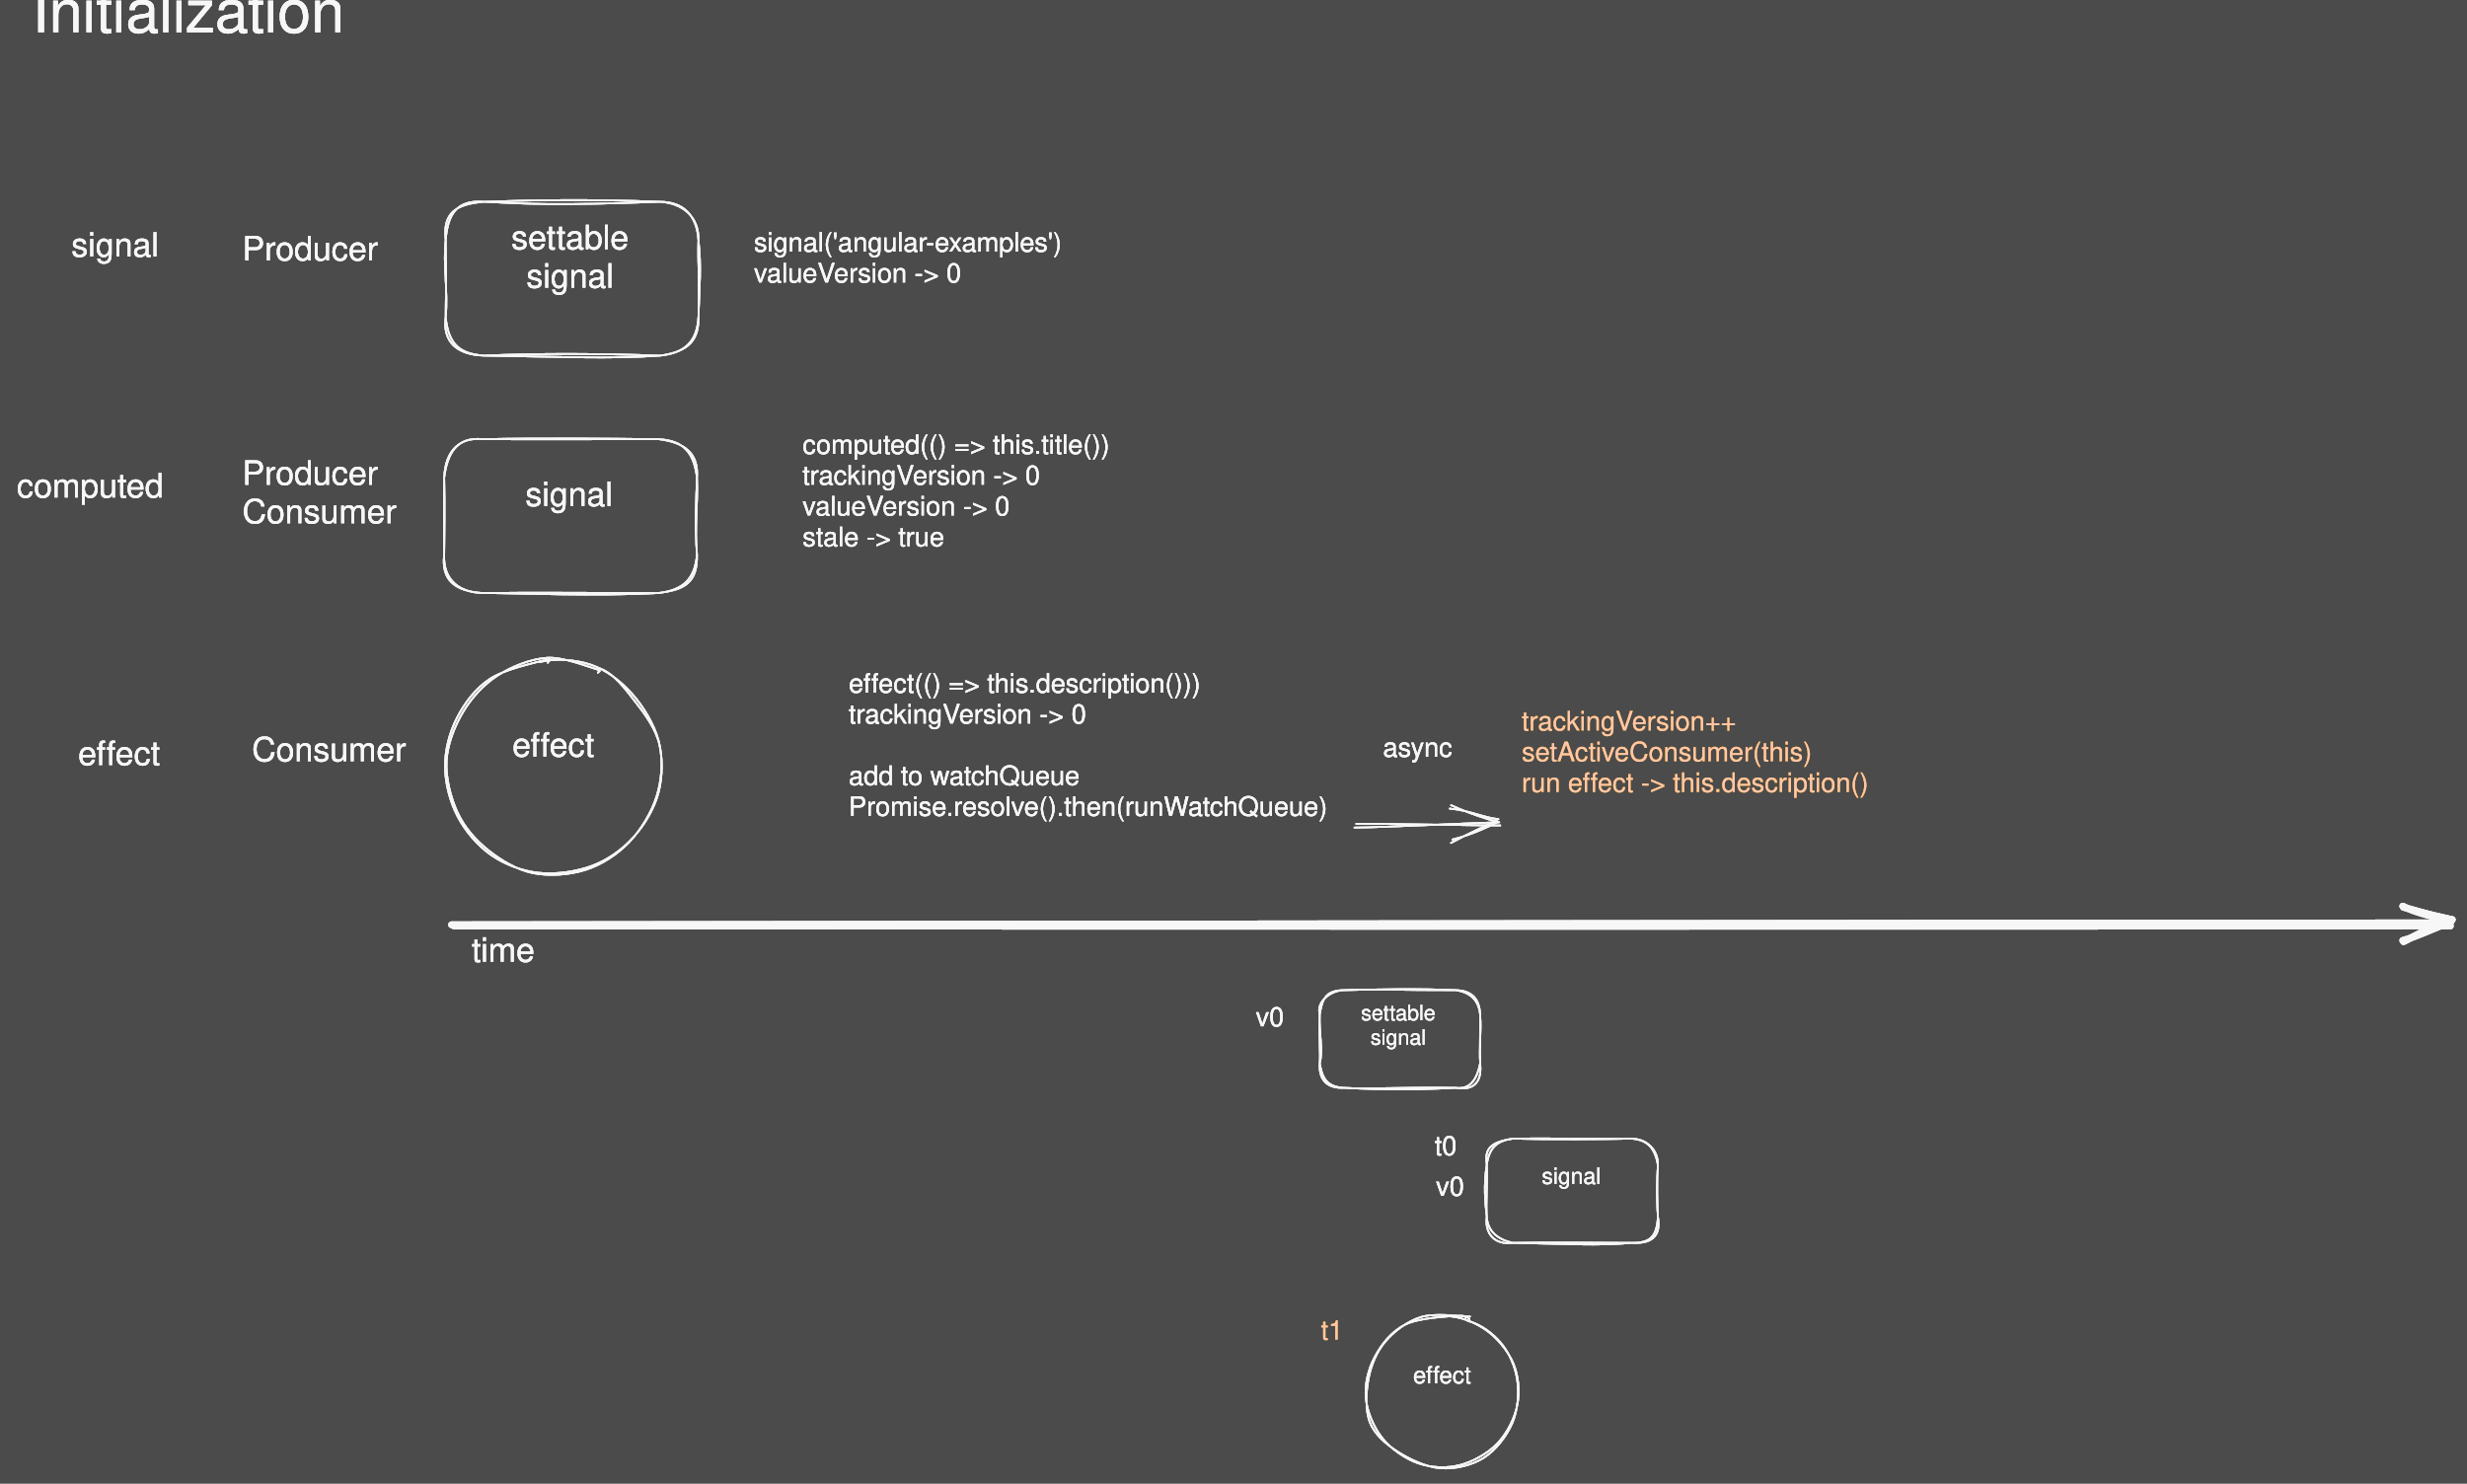
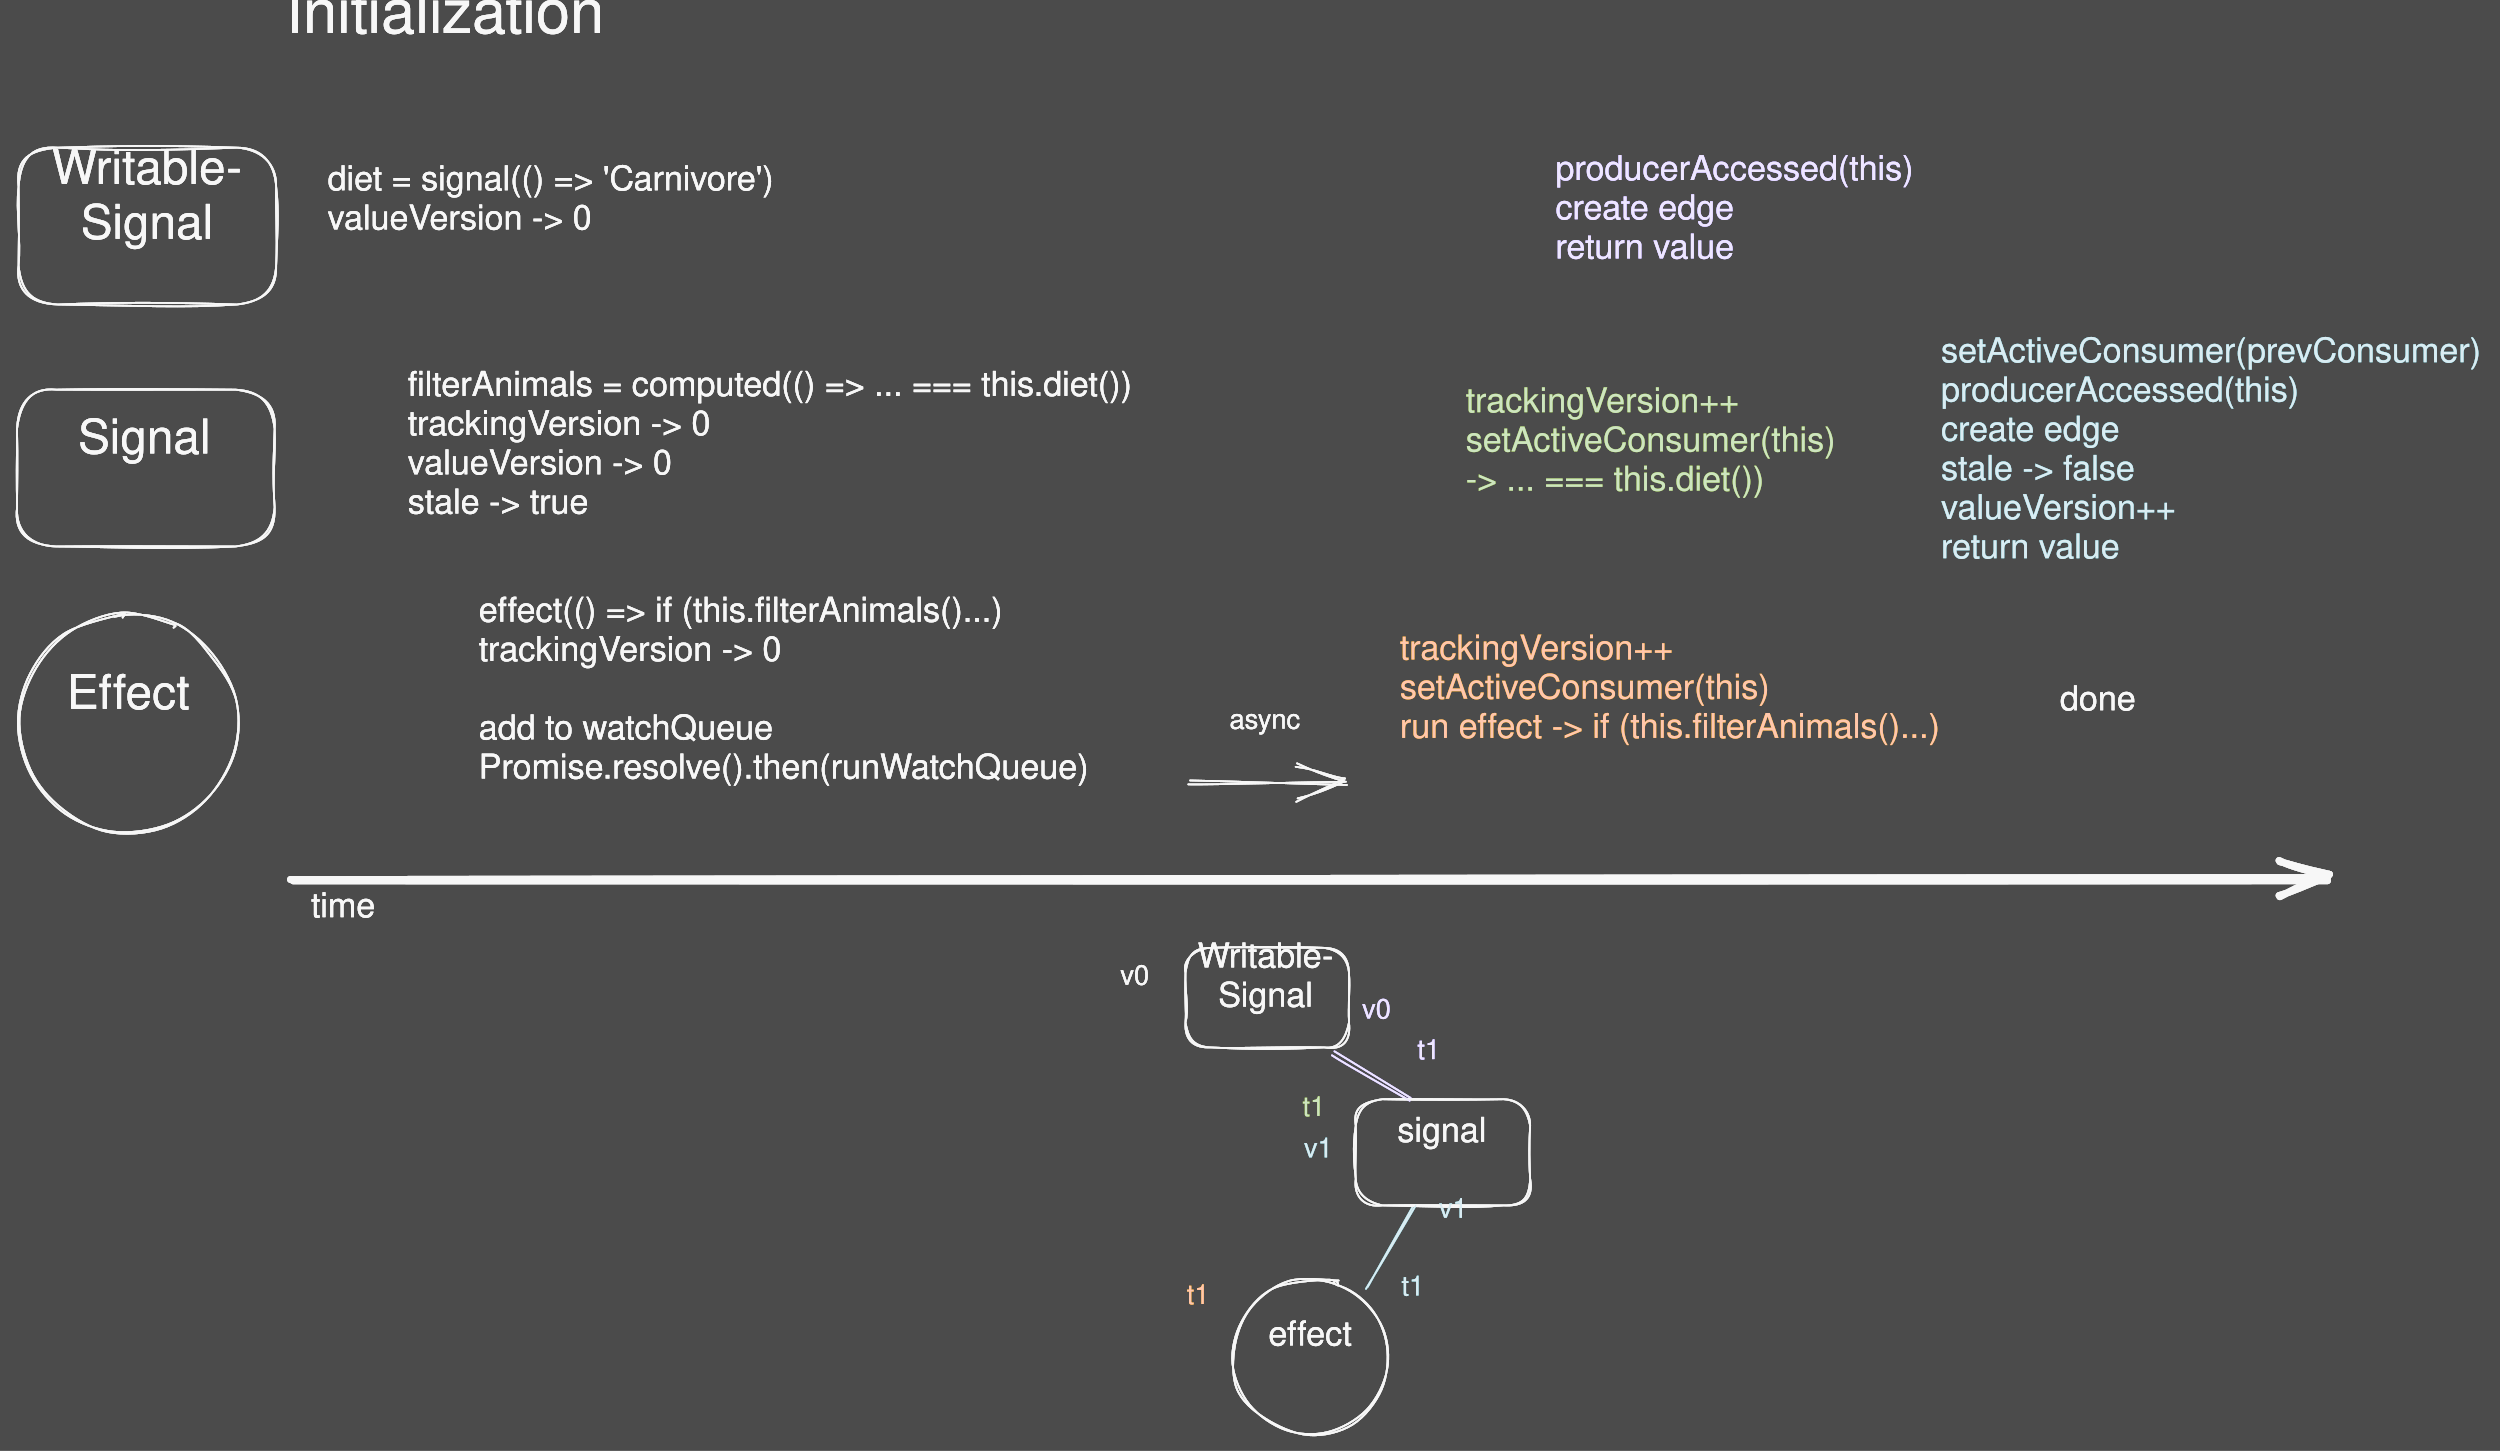
- <svg xmlns="http://www.w3.org/2000/svg" version="1.1" viewBox="0 0 1474.834 887.072" width="4424.502" height="2661.215" filter="invert(93%) hue-rotate(180deg)">
+ <svg xmlns="http://www.w3.org/2000/svg" version="1.1" viewBox="0 0 1466.483 851.072" width="4399.448" height="2553.215" filter="invert(93%) hue-rotate(180deg)">
  <defs>
    <style class="style-fonts">
      @font-face {
        font-family: "Virgil";
        src: url("https://excalidraw.com/Virgil.woff2");
      }
      @font-face {
        font-family: "Cascadia";
        src: url("https://excalidraw.com/Cascadia.woff2");
      }
    </style>
  </defs>
-   <rect x="0" y="0" width="1474.834" height="887.072" fill="#ffffff" />
-   <g stroke-linecap="round" transform="translate(266.4444 120.6222) rotate(0 75.55556 46.00002)">
+   <rect x="0" y="0" width="1466.483" height="851.072" fill="#ffffff" />
+   <g stroke-linecap="round" transform="translate(10.88892 86.62215) rotate(0 75.55556 46.00002)">
    <path d="M23 0 M23 0 C46.1 1.23, 66.52 2.42, 128.11 0 M23 0 C52.67 -1.02, 84.99 -1.62, 128.11 0 M128.11 0 C141.72 0.88, 151.55 8.96, 151.11 23 M128.11 0 C142.07 0.06, 150.15 7.99, 151.11 23 M151.11 23 C152.95 38.32, 151.68 51.58, 151.11 69 M151.11 23 C150.6 35.51, 151.94 49.81, 151.11 69 M151.11 69 C150.2 84.48, 142.16 90.51, 128.11 92 M151.11 69 C151.48 82.19, 145.63 89.72, 128.11 92 M128.11 92 C97.51 94.14, 68.73 92.62, 23 92 M128.11 92 C91.48 90.76, 55.92 90.55, 23 92 M23 92 C8.74 90.96, 1.71 85.75, 0 69 M23 92 C6.03 91.54, -1.93 83.12, 0 69 M0 69 C1.56 54.25, -1.73 36.86, 0 23 M0 69 C0.06 58.64, 0.41 47.47, 0 23 M0 23 C-1.93 6.41, 6.34 1.39, 23 0 M0 23 C1.2 7.59, 6.45 -1.31, 23 0" stroke="#000000" stroke-width="1" fill="none" />
  </g>
-   <g transform="translate(305.7555 143.8222) rotate(0 35.02441 23)">
-     <text x="35.024" y="0" font-family="Helvetica, Segoe UI Emoji" font-size="20px" fill="#000000" text-anchor="middle" style="white-space: pre;" direction="ltr" dominant-baseline="text-before-edge">settable</text>
-     <text x="35.024" y="23" font-family="Helvetica, Segoe UI Emoji" font-size="20px" fill="#000000" text-anchor="middle" style="white-space: pre;" direction="ltr" dominant-baseline="text-before-edge">signal</text>
+   <g transform="translate(30.47059 100.6222) rotate(0 55.75391 32.2)">
+     <text x="55.754" y="0" font-family="Helvetica, Segoe UI Emoji" font-size="28px" fill="#000000" text-anchor="middle" style="white-space: pre;" direction="ltr" dominant-baseline="text-before-edge">Writable-</text>
+     <text x="55.754" y="32.2" font-family="Helvetica, Segoe UI Emoji" font-size="28px" fill="#000000" text-anchor="middle" style="white-space: pre;" direction="ltr" dominant-baseline="text-before-edge">Signal</text>
  </g>
-   <g stroke-linecap="round" transform="translate(265.5555 262.5665) rotate(0 75.55556 46.00002)">
+   <g stroke-linecap="round" transform="translate(10 228.5665) rotate(0 75.55556 46.00002)">
    <path d="M23 0 M23 0 C58.4 0.26, 97.36 -0.04, 128.11 0 M23 0 C59.62 -0.76, 95.92 -0.32, 128.11 0 M128.11 0 C143.15 0.82, 149.19 7.91, 151.11 23 M128.11 0 C142.97 1.8, 152.29 7.9, 151.11 23 M151.11 23 C151.77 38.85, 149.59 52.13, 151.11 69 M151.11 23 C150.72 35.43, 149.69 49.29, 151.11 69 M151.11 69 C149.79 84.3, 142.29 90.27, 128.11 92 M151.11 69 C151.62 86.48, 142.92 90.08, 128.11 92 M128.11 92 C89.19 94.05, 48.4 92.11, 23 92 M128.11 92 C90.25 92, 51.84 91.57, 23 92 M23 92 C6.66 90.94, -1.94 84.45, 0 69 M23 92 C9.43 91.75, -0.78 84.44, 0 69 M0 69 C-0.28 56.07, -0.19 39.73, 0 23 M0 69 C0.08 54.86, 0.41 41.42, 0 23 M0 23 C0.58 6.47, 9.63 -1.3, 23 0 M0 23 C1.84 8.68, 7.4 -1.67, 23 0" stroke="#000000" stroke-width="1" fill="none" />
  </g>
-   <g transform="translate(314.0665 297.3221) rotate(0 26.12793 11.5)">
-     <text x="26.128" y="0" font-family="Helvetica, Segoe UI Emoji" font-size="20px" fill="#000000" text-anchor="middle" style="white-space: pre;" direction="ltr" dominant-baseline="text-before-edge">signal</text>
+   <g transform="translate(45.72201 258.7221) rotate(0 38.91699 16.1)">
+     <text x="38.917" y="0" font-family="Helvetica, Segoe UI Emoji" font-size="28px" fill="#000000" text-anchor="middle" style="white-space: pre;" direction="ltr" dominant-baseline="text-before-edge">Signal</text>
  </g>
-   <g stroke-linecap="round" transform="translate(266.4444 394.3444) rotate(0 64.22224 64.22224)">
+   <g stroke-linecap="round" transform="translate(10.88894 360.3444) rotate(0 64.22224 64.22224)">
    <path d="M56.13 1.49 C65.5 -0.84, 77.76 -0.04, 86.99 3.14 C96.22 6.33, 104.81 13.02, 111.53 20.58 C118.24 28.13, 124.65 38.67, 127.28 48.48 C129.9 58.28, 129.76 69.79, 127.27 79.39 C124.79 89, 118.95 98.8, 112.37 106.1 C105.79 113.4, 97.2 119.63, 87.78 123.2 C78.37 126.77, 65.94 128.55, 55.86 127.51 C45.78 126.48, 35.44 122.6, 27.31 116.98 C19.19 111.37, 11.75 102.66, 7.13 93.83 C2.5 84.99, -0.35 73.81, -0.41 63.97 C-0.48 54.12, 2.25 43.52, 6.75 34.77 C11.24 26.03, 17.79 17.22, 26.55 11.48 C35.3 5.74, 53.52 1.92, 59.27 0.32 C65.02 -1.27, 61.19 1.02, 61.05 1.93 M91.76 5.11 C100.77 8.35, 107.37 17.66, 113.37 25.3 C119.38 32.95, 125.67 41.61, 127.79 50.98 C129.92 60.36, 129.16 71.86, 126.14 81.57 C123.12 91.27, 116.75 101.85, 109.68 109.2 C102.61 116.56, 93.29 122.62, 83.71 125.7 C74.12 128.78, 61.92 129.67, 52.17 127.68 C42.42 125.69, 32.73 119.81, 25.22 113.76 C17.71 107.72, 11.2 100.27, 7.09 91.41 C2.98 82.55, 0 70.62, 0.55 60.62 C1.1 50.62, 5.3 39.92, 10.37 31.42 C15.44 22.92, 22.64 15.01, 30.97 9.6 C39.3 4.19, 50.65 -0.35, 60.35 -1.04 C70.05 -1.73, 84.07 3.98, 89.17 5.46 C94.27 6.94, 91.31 6.98, 90.95 7.86" stroke="#000000" stroke-width="1" fill="none" />
  </g>
-   <g transform="translate(306.4773 447.1546) rotate(0 24.27734 11.5)">
-     <text x="24.277" y="0" font-family="Helvetica, Segoe UI Emoji" font-size="20px" fill="#000000" text-anchor="middle" style="white-space: pre;" direction="ltr" dominant-baseline="text-before-edge">effect</text>
+   <g transform="translate(39.65916 408.5546) rotate(0 35.54004 16.1)">
+     <text x="35.54" y="0" font-family="Helvetica, Segoe UI Emoji" font-size="28px" fill="#000000" text-anchor="middle" style="white-space: pre;" direction="ltr" dominant-baseline="text-before-edge">Effect</text>
  </g>
-   <g transform="translate(450.7192 146.3) rotate(0 92.875 27.6)">
-     <text x="0" y="0" font-family="Helvetica, Segoe UI Emoji" font-size="16px" fill="#000000" text-anchor="start" style="white-space: pre;" direction="ltr" dominant-baseline="text-before-edge">signal('angular-examples')</text>
-     <text x="0" y="18.4" font-family="Helvetica, Segoe UI Emoji" font-size="16px" fill="#000000" text-anchor="start" style="white-space: pre;" direction="ltr" dominant-baseline="text-before-edge">valueVersion -&gt; 0</text>
-     <text x="0" y="36.8" font-family="Helvetica, Segoe UI Emoji" font-size="16px" fill="#000000" text-anchor="start" style="white-space: pre;" direction="ltr" dominant-baseline="text-before-edge" />
+   <g transform="translate(192.1637 106.4) rotate(0 131.3721 34.5)">
+     <text x="0" y="0" font-family="Helvetica, Segoe UI Emoji" font-size="20px" fill="#000000" text-anchor="start" style="white-space: pre;" direction="ltr" dominant-baseline="text-before-edge">diet = signal(() =&gt; 'Carnivore')</text>
+     <text x="0" y="23" font-family="Helvetica, Segoe UI Emoji" font-size="20px" fill="#000000" text-anchor="start" style="white-space: pre;" direction="ltr" dominant-baseline="text-before-edge">valueVersion -&gt; 0</text>
+     <text x="0" y="46" font-family="Helvetica, Segoe UI Emoji" font-size="20px" fill="#000000" text-anchor="start" style="white-space: pre;" direction="ltr" dominant-baseline="text-before-edge" />
  </g>
  <g stroke-linecap="round">
-     <g transform="translate(271.7777 553.1222) rotate(0 595.6262 -0.3401589)">
+     <g transform="translate(172.2222 516.1222) rotate(0 595.6262 -0.3401589)">
      <path d="M-0.23 0.55 C198.73 0.68, 994.26 0.76, 1193.06 0.5 M-1.8 -0.21 C197.1 -0.41, 993.47 -1.36, 1192.4 -1.35" stroke="#000000" stroke-width="4" fill="none" />
    </g>
-     <g transform="translate(271.7777 553.1222) rotate(0 595.6262 -0.3401589)">
+     <g transform="translate(172.2222 516.1222) rotate(0 595.6262 -0.3401589)">
      <path d="M1165.13 9.86 C1171.94 6.56, 1176.29 3.36, 1194.17 -3.27 M1164.69 9.18 C1172.33 7.07, 1181.15 2.77, 1193.3 -1.91" stroke="#000000" stroke-width="4" fill="none" />
    </g>
-     <g transform="translate(271.7777 553.1222) rotate(0 595.6262 -0.3401589)">
+     <g transform="translate(172.2222 516.1222) rotate(0 595.6262 -0.3401589)">
      <path d="M1165.12 -10.67 C1171.88 -8.97, 1176.24 -7.17, 1194.17 -3.27 M1164.67 -11.34 C1172.15 -7.5, 1180.96 -5.86, 1193.3 -1.91" stroke="#000000" stroke-width="4" fill="none" />
    </g>
  </g>
  <mask />
-   <g transform="translate(282 569.8333) rotate(0 18.8916 11.5)">
+   <g transform="translate(182.4445 532.8333) rotate(0 18.8916 11.5)">
    <text x="0" y="0" font-family="Helvetica, Segoe UI Emoji" font-size="20px" fill="#000000" text-anchor="start" style="white-space: pre;" direction="ltr" dominant-baseline="text-before-edge">time</text>
  </g>
-   <g transform="translate(479.7592 267.227) rotate(0 92.02734 36.8)">
-     <text x="0" y="0" font-family="Helvetica, Segoe UI Emoji" font-size="16px" fill="#000000" text-anchor="start" style="white-space: pre;" direction="ltr" dominant-baseline="text-before-edge">computed(() =&gt; this.title())</text>
-     <text x="0" y="18.4" font-family="Helvetica, Segoe UI Emoji" font-size="16px" fill="#000000" text-anchor="start" style="white-space: pre;" direction="ltr" dominant-baseline="text-before-edge">trackingVersion -&gt; 0</text>
-     <text x="0" y="36.8" font-family="Helvetica, Segoe UI Emoji" font-size="16px" fill="#000000" text-anchor="start" style="white-space: pre;" direction="ltr" dominant-baseline="text-before-edge">valueVersion -&gt; 0</text>
-     <text x="0" y="55.2" font-family="Helvetica, Segoe UI Emoji" font-size="16px" fill="#000000" text-anchor="start" style="white-space: pre;" direction="ltr" dominant-baseline="text-before-edge">stale -&gt; true</text>
+   <g transform="translate(239.2038 227.027) rotate(0 212.8613 46)">
+     <text x="0" y="0" font-family="Helvetica, Segoe UI Emoji" font-size="20px" fill="#000000" text-anchor="start" style="white-space: pre;" direction="ltr" dominant-baseline="text-before-edge">filterAnimals = computed(() =&gt; ... === this.diet())</text>
+     <text x="0" y="23" font-family="Helvetica, Segoe UI Emoji" font-size="20px" fill="#000000" text-anchor="start" style="white-space: pre;" direction="ltr" dominant-baseline="text-before-edge">trackingVersion -&gt; 0</text>
+     <text x="0" y="46" font-family="Helvetica, Segoe UI Emoji" font-size="20px" fill="#000000" text-anchor="start" style="white-space: pre;" direction="ltr" dominant-baseline="text-before-edge">valueVersion -&gt; 0</text>
+     <text x="0" y="69" font-family="Helvetica, Segoe UI Emoji" font-size="20px" fill="#000000" text-anchor="start" style="white-space: pre;" direction="ltr" dominant-baseline="text-before-edge">stale -&gt; true</text>
  </g>
-   <g transform="translate(507.3832 409.9921) rotate(0 143.7578 46)">
-     <text x="0" y="0" font-family="Helvetica, Segoe UI Emoji" font-size="16px" fill="#000000" text-anchor="start" style="white-space: pre;" direction="ltr" dominant-baseline="text-before-edge">effect(() =&gt; this.description()))</text>
-     <text x="0" y="18.4" font-family="Helvetica, Segoe UI Emoji" font-size="16px" fill="#000000" text-anchor="start" style="white-space: pre;" direction="ltr" dominant-baseline="text-before-edge">trackingVersion -&gt; 0</text>
-     <text x="0" y="36.8" font-family="Helvetica, Segoe UI Emoji" font-size="16px" fill="#000000" text-anchor="start" style="white-space: pre;" direction="ltr" dominant-baseline="text-before-edge" />
-     <text x="0" y="55.2" font-family="Helvetica, Segoe UI Emoji" font-size="16px" fill="#000000" text-anchor="start" style="white-space: pre;" direction="ltr" dominant-baseline="text-before-edge">add to watchQueue</text>
-     <text x="0" y="73.6" font-family="Helvetica, Segoe UI Emoji" font-size="16px" fill="#000000" text-anchor="start" style="white-space: pre;" direction="ltr" dominant-baseline="text-before-edge">Promise.resolve().then(runWatchQueue)</text>
+   <g transform="translate(280.8277 359.4921) rotate(0 179.6973 57.5)">
+     <text x="0" y="0" font-family="Helvetica, Segoe UI Emoji" font-size="20px" fill="#000000" text-anchor="start" style="white-space: pre;" direction="ltr" dominant-baseline="text-before-edge">effect(() =&gt; if (this.filterAnimals()...)</text>
+     <text x="0" y="23" font-family="Helvetica, Segoe UI Emoji" font-size="20px" fill="#000000" text-anchor="start" style="white-space: pre;" direction="ltr" dominant-baseline="text-before-edge">trackingVersion -&gt; 0</text>
+     <text x="0" y="46" font-family="Helvetica, Segoe UI Emoji" font-size="20px" fill="#000000" text-anchor="start" style="white-space: pre;" direction="ltr" dominant-baseline="text-before-edge" />
+     <text x="0" y="69" font-family="Helvetica, Segoe UI Emoji" font-size="20px" fill="#000000" text-anchor="start" style="white-space: pre;" direction="ltr" dominant-baseline="text-before-edge">add to watchQueue</text>
+     <text x="0" y="92" font-family="Helvetica, Segoe UI Emoji" font-size="20px" fill="#000000" text-anchor="start" style="white-space: pre;" direction="ltr" dominant-baseline="text-before-edge">Promise.resolve().then(runWatchQueue)</text>
  </g>
-   <g transform="translate(909.7076 432.5666) rotate(0 103.6758 27.6)">
-     <text x="0" y="0" font-family="Helvetica, Segoe UI Emoji" font-size="16px" fill="#e67700" text-anchor="start" style="white-space: pre;" direction="ltr" dominant-baseline="text-before-edge">trackingVersion++</text>
-     <text x="0" y="18.4" font-family="Helvetica, Segoe UI Emoji" font-size="16px" fill="#e67700" text-anchor="start" style="white-space: pre;" direction="ltr" dominant-baseline="text-before-edge">setActiveConsumer(this)</text>
-     <text x="0" y="36.8" font-family="Helvetica, Segoe UI Emoji" font-size="16px" fill="#e67700" text-anchor="start" style="white-space: pre;" direction="ltr" dominant-baseline="text-before-edge">run effect -&gt; this.description()</text>
+   <g transform="translate(821.1522 381.6666) rotate(0 158.4668 34.5)">
+     <text x="0" y="0" font-family="Helvetica, Segoe UI Emoji" font-size="20px" fill="#e67700" text-anchor="start" style="white-space: pre;" direction="ltr" dominant-baseline="text-before-edge">trackingVersion++</text>
+     <text x="0" y="23" font-family="Helvetica, Segoe UI Emoji" font-size="20px" fill="#e67700" text-anchor="start" style="white-space: pre;" direction="ltr" dominant-baseline="text-before-edge">setActiveConsumer(this)</text>
+     <text x="0" y="46" font-family="Helvetica, Segoe UI Emoji" font-size="20px" fill="#e67700" text-anchor="start" style="white-space: pre;" direction="ltr" dominant-baseline="text-before-edge">run effect -&gt; if (this.filterAnimals()...)</text>
  </g>
-   <g transform="translate(144.8571 150.5189) rotate(0 40.57617 11.5)">
-     <text x="0" y="0" font-family="Helvetica, Segoe UI Emoji" font-size="20px" fill="#000000" text-anchor="start" style="white-space: pre;" direction="ltr" dominant-baseline="text-before-edge">Producer</text>
+   <g transform="translate(859.7891 236.627) rotate(0 108.9209 34.5)">
+     <text x="0" y="0" font-family="Helvetica, Segoe UI Emoji" font-size="20px" fill="#5c940d" text-anchor="start" style="white-space: pre;" direction="ltr" dominant-baseline="text-before-edge">trackingVersion++</text>
+     <text x="0" y="23" font-family="Helvetica, Segoe UI Emoji" font-size="20px" fill="#5c940d" text-anchor="start" style="white-space: pre;" direction="ltr" dominant-baseline="text-before-edge">setActiveConsumer(this)</text>
+     <text x="0" y="46" font-family="Helvetica, Segoe UI Emoji" font-size="20px" fill="#5c940d" text-anchor="start" style="white-space: pre;" direction="ltr" dominant-baseline="text-before-edge">-&gt; ... === this.diet())</text>
  </g>
-   <g transform="translate(144.8571 284.6618) rotate(0 46.12793 23)">
-     <text x="0" y="0" font-family="Helvetica, Segoe UI Emoji" font-size="20px" fill="#000000" text-anchor="start" style="white-space: pre;" direction="ltr" dominant-baseline="text-before-edge">Producer</text>
-     <text x="0" y="23" font-family="Helvetica, Segoe UI Emoji" font-size="20px" fill="#000000" text-anchor="start" style="white-space: pre;" direction="ltr" dominant-baseline="text-before-edge">Consumer</text>
+   <g transform="translate(1138.602 207.2953) rotate(0 158.9404 69)">
+     <text x="0" y="0" font-family="Helvetica, Segoe UI Emoji" font-size="20px" fill="#0b7285" text-anchor="start" style="white-space: pre;" direction="ltr" dominant-baseline="text-before-edge">setActiveConsumer(prevConsumer)</text>
+     <text x="0" y="23" font-family="Helvetica, Segoe UI Emoji" font-size="20px" fill="#0b7285" text-anchor="start" style="white-space: pre;" direction="ltr" dominant-baseline="text-before-edge">producerAccessed(this)</text>
+     <text x="0" y="46" font-family="Helvetica, Segoe UI Emoji" font-size="20px" fill="#0b7285" text-anchor="start" style="white-space: pre;" direction="ltr" dominant-baseline="text-before-edge">create edge</text>
+     <text x="0" y="69" font-family="Helvetica, Segoe UI Emoji" font-size="20px" fill="#0b7285" text-anchor="start" style="white-space: pre;" direction="ltr" dominant-baseline="text-before-edge">stale -&gt; false</text>
+     <text x="0" y="92" font-family="Helvetica, Segoe UI Emoji" font-size="20px" fill="#0b7285" text-anchor="start" style="white-space: pre;" direction="ltr" dominant-baseline="text-before-edge">valueVersion++</text>
+     <text x="0" y="115" font-family="Helvetica, Segoe UI Emoji" font-size="20px" fill="#0b7285" text-anchor="start" style="white-space: pre;" direction="ltr" dominant-baseline="text-before-edge">return value</text>
  </g>
-   <g transform="translate(150.5714 449.9476) rotate(0 46.12793 11.5)">
-     <text x="0" y="0" font-family="Helvetica, Segoe UI Emoji" font-size="20px" fill="#000000" text-anchor="start" style="white-space: pre;" direction="ltr" dominant-baseline="text-before-edge">Consumer</text>
-   </g>
-   <g transform="translate(42.66661 148.2333) rotate(0 26.12793 11.5)">
-     <text x="0" y="0" font-family="Helvetica, Segoe UI Emoji" font-size="20px" fill="#000000" text-anchor="start" style="white-space: pre;" direction="ltr" dominant-baseline="text-before-edge">signal</text>
-   </g>
-   <g transform="translate(10 292.2333) rotate(0 43.91602 11.5)">
-     <text x="0" y="0" font-family="Helvetica, Segoe UI Emoji" font-size="20px" fill="#000000" text-anchor="start" style="white-space: pre;" direction="ltr" dominant-baseline="text-before-edge">computed</text>
-   </g>
-   <g transform="translate(46.66664 452.2333) rotate(0 24.27734 11.5)">
-     <text x="0" y="0" font-family="Helvetica, Segoe UI Emoji" font-size="20px" fill="#000000" text-anchor="start" style="white-space: pre;" direction="ltr" dominant-baseline="text-before-edge">effect</text>
-   </g>
-   <g transform="translate(19.30002 10) rotate(0 94.05176 20.7)">
+   <g transform="translate(167.7446 10) rotate(0 94.05176 20.7)">
    <text x="0" y="0" font-family="Helvetica, Segoe UI Emoji" font-size="36px" fill="#000000" text-anchor="start" style="white-space: pre;" direction="ltr" dominant-baseline="text-before-edge">Initialization</text>
  </g>
-   <g stroke-linecap="round" transform="translate(788.9525 591.9996) rotate(0 47.95558 29.1965)">
+   <g transform="translate(912.4112 100.4333) rotate(0 105.0439 34.5)">
+     <text x="0" y="0" font-family="Helvetica, Segoe UI Emoji" font-size="20px" fill="#5f3dc4" text-anchor="start" style="white-space: pre;" direction="ltr" dominant-baseline="text-before-edge">producerAccessed(this)</text>
+     <text x="0" y="23" font-family="Helvetica, Segoe UI Emoji" font-size="20px" fill="#5f3dc4" text-anchor="start" style="white-space: pre;" direction="ltr" dominant-baseline="text-before-edge">create edge</text>
+     <text x="0" y="46" font-family="Helvetica, Segoe UI Emoji" font-size="20px" fill="#5f3dc4" text-anchor="start" style="white-space: pre;" direction="ltr" dominant-baseline="text-before-edge">return value</text>
+   </g>
+   <g transform="translate(1208.341 411.4239) rotate(0 22.24609 11.5)">
+     <text x="0" y="0" font-family="Helvetica, Segoe UI Emoji" font-size="20px" fill="#000000" text-anchor="start" style="white-space: pre;" direction="ltr" dominant-baseline="text-before-edge">done</text>
+   </g>
+   <g stroke-linecap="round" transform="translate(695.397 555.9996) rotate(0 47.95558 29.1965)">
    <path d="M14.6 0 M14.6 0 C31.11 -0.85, 49.25 0.09, 81.31 0 M14.6 0 C37.01 -0.57, 60.1 -0.95, 81.31 0 M81.31 0 C91.4 0.21, 95.57 5.72, 95.91 14.6 M81.31 0 C88.96 1.15, 94.98 5.03, 95.91 14.6 M95.91 14.6 C96.71 24.76, 95.32 33.45, 95.91 43.79 M95.91 14.6 C96.1 21.88, 95.59 30.95, 95.91 43.79 M95.91 43.79 C94.15 52.65, 90.35 59.63, 81.31 58.39 M95.91 43.79 C97.07 53.6, 93.28 60.51, 81.31 58.39 M81.31 58.39 C59.2 59.54, 38.78 59.74, 14.6 58.39 M81.31 58.39 C54.88 57.79, 29.26 59.4, 14.6 58.39 M14.6 58.39 C5.81 58.84, -0.66 54.98, 0 43.79 M14.6 58.39 C3.34 57.87, 1.49 51.54, 0 43.79 M0 43.79 C2.19 35.75, -0.43 26.4, 0 14.6 M0 43.79 C0.62 36.71, -0.5 31.83, 0 14.6 M0 14.6 C1.47 5.77, 3.2 0.02, 14.6 0 M0 14.6 C-2.2 7.1, 6.36 0.13, 14.6 0" stroke="#000000" stroke-width="1" fill="none" />
  </g>
-   <g transform="translate(813.6953 606.7248) rotate(0 22.22297 14.59824)">
-     <text x="22.223" y="0" font-family="Helvetica, Segoe UI Emoji" font-size="12.694px" fill="#000000" text-anchor="middle" style="white-space: pre;" direction="ltr" dominant-baseline="text-before-edge">settable</text>
-     <text x="22.223" y="14.598" font-family="Helvetica, Segoe UI Emoji" font-size="12.694px" fill="#000000" text-anchor="middle" style="white-space: pre;" direction="ltr" dominant-baseline="text-before-edge">signal</text>
+   <g transform="translate(702.5386 562.323) rotate(0 39.82422 23)">
+     <text x="39.824" y="0" font-family="Helvetica, Segoe UI Emoji" font-size="20px" fill="#000000" text-anchor="middle" style="white-space: pre;" direction="ltr" dominant-baseline="text-before-edge">Writable-</text>
+     <text x="39.824" y="23" font-family="Helvetica, Segoe UI Emoji" font-size="20px" fill="#000000" text-anchor="middle" style="white-space: pre;" direction="ltr" dominant-baseline="text-before-edge">Signal</text>
  </g>
-   <g stroke-linecap="round" transform="translate(888.8311 680.7996) rotate(0 51.15553 31.1447)">
+   <g stroke-linecap="round" transform="translate(795.2757 644.7996) rotate(0 51.15553 31.1447)">
    <path d="M15.57 0 M15.57 0 C40.52 0.6, 65.99 0.42, 86.74 0 M15.57 0 C40.09 -0.47, 63.47 0.35, 86.74 0 M86.74 0 C96.78 0.85, 100.5 6.19, 102.31 15.57 M86.74 0 C96.19 0.17, 102.53 7.25, 102.31 15.57 M102.31 15.57 C101.54 27.07, 101.97 38.78, 102.31 46.72 M102.31 15.57 C101.72 25.12, 101.41 34.1, 102.31 46.72 M102.31 46.72 C101.61 58.33, 98.12 62.35, 86.74 62.29 M102.31 46.72 C104.55 59.22, 97.45 62.9, 86.74 62.29 M86.74 62.29 C65.9 64.19, 47.92 62.83, 15.57 62.29 M86.74 62.29 C60.65 62.26, 37 61.83, 15.57 62.29 M15.57 62.29 C4.53 63.75, -1.33 56.64, 0 46.72 M15.57 62.29 C6.68 60.3, 0.53 55.5, 0 46.72 M0 46.72 C-0.94 38.49, -2.01 27.92, 0 15.57 M0 46.72 C-0.64 37.96, 0.51 28.47, 0 15.57 M0 15.57 C-1.67 5.21, 3.28 1.94, 15.57 0 M0 15.57 C1.5 5.32, 6.05 1.24, 15.57 0" stroke="#000000" stroke-width="1" fill="none" />
  </g>
-   <g transform="translate(921.6775 704.3311) rotate(0 17.68858 7.786173)">
-     <text x="17.689" y="0" font-family="Helvetica, Segoe UI Emoji" font-size="13.541px" fill="#000000" text-anchor="middle" style="white-space: pre;" direction="ltr" dominant-baseline="text-before-edge">signal</text>
+   <g transform="translate(819.6827 664.6173) rotate(0 26.12793 11.5)">
+     <text x="26.128" y="0" font-family="Helvetica, Segoe UI Emoji" font-size="20px" fill="#000000" text-anchor="middle" style="white-space: pre;" direction="ltr" dominant-baseline="text-before-edge">signal</text>
  </g>
-   <g stroke-linecap="round" transform="translate(816.7858 786.2273) rotate(0 45.42219 45.42219)">
+   <g stroke-linecap="round" transform="translate(723.2303 750.2273) rotate(0 45.42219 45.42219)">
    <path d="M47.74 0.74 C55.36 0.59, 64.77 4.21, 71.46 8.89 C78.15 13.57, 84.73 21.38, 87.88 28.83 C91.03 36.28, 91.92 45.61, 90.35 53.6 C88.78 61.58, 84.23 70.69, 78.45 76.72 C72.68 82.75, 63.63 87.79, 55.72 89.77 C47.81 91.76, 38.67 91.31, 31 88.63 C23.32 85.94, 14.89 80.17, 9.68 73.67 C4.47 67.17, 0.5 57.74, -0.27 49.63 C-1.04 41.53, 1.16 32.35, 5.07 25.04 C8.98 17.73, 14.98 9.86, 23.19 5.77 C31.39 1.68, 47.86 0.93, 54.29 0.48 C60.71 0.03, 61.81 2.31, 61.71 3.09 M60.68 3.53 C68.19 5.34, 75.71 10.94, 80.64 16.87 C85.58 22.81, 89.19 31.15, 90.28 39.14 C91.38 47.12, 90.58 57.08, 87.23 64.79 C83.88 72.51, 77.31 80.96, 70.18 85.43 C63.05 89.9, 53.03 92.26, 44.44 91.62 C35.86 90.99, 25.69 86.17, 18.65 81.62 C11.61 77.07, 5.1 71.54, 2.21 64.31 C-0.68 57.09, -0.19 46.32, 1.33 38.26 C2.84 30.21, 6.08 22.16, 11.3 15.99 C16.51 9.81, 24.49 3.74, 32.64 1.21 C40.79 -1.31, 55.75 0.72, 60.19 0.85 C64.63 0.98, 59.65 0.78, 59.29 1.97" stroke="#000000" stroke-width="1" fill="none" />
  </g>
-   <g transform="translate(844.9256 823.3976) rotate(0 17.16406 8.133556)">
-     <text x="17.164" y="0" font-family="Helvetica, Segoe UI Emoji" font-size="14.145px" fill="#000000" text-anchor="middle" style="white-space: pre;" direction="ltr" dominant-baseline="text-before-edge">effect</text>
-   </g>
-   <g transform="translate(750.7436 609.4597) rotate(0 8.449219 9.2)">
-     <text x="0" y="0" font-family="Helvetica, Segoe UI Emoji" font-size="16px" fill="#000000" text-anchor="start" style="white-space: pre;" direction="ltr" dominant-baseline="text-before-edge">v0</text>
-   </g>
-   <g transform="translate(857.6007 686.4881) rotate(0 6.671875 9.2)">
-     <text x="0" y="0" font-family="Helvetica, Segoe UI Emoji" font-size="16px" fill="#000000" text-anchor="start" style="white-space: pre;" direction="ltr" dominant-baseline="text-before-edge">t0</text>
-   </g>
-   <g transform="translate(789.6762 796.7739) rotate(0 6.671875 9.2)">
-     <text x="0" y="0" font-family="Helvetica, Segoe UI Emoji" font-size="16px" fill="#e67700" text-anchor="start" style="white-space: pre;" direction="ltr" dominant-baseline="text-before-edge">t1</text>
-   </g>
-   <g transform="translate(858.458 710.7739) rotate(0 8.449219 9.2)">
-     <text x="0" y="0" font-family="Helvetica, Segoe UI Emoji" font-size="16px" fill="#000000" text-anchor="start" style="white-space: pre;" direction="ltr" dominant-baseline="text-before-edge">v0</text>
+   <g transform="translate(744.2568 784.0312) rotate(0 24.27734 11.5)">
+     <text x="24.277" y="0" font-family="Helvetica, Segoe UI Emoji" font-size="20px" fill="#000000" text-anchor="middle" style="white-space: pre;" direction="ltr" dominant-baseline="text-before-edge">effect</text>
  </g>
  <g stroke-linecap="round">
-     <g transform="translate(810.062 493.1382) rotate(0 43.26977 0.07879648)">
-       <path d="M0.76 -0.62 C15.1 -0.74, 72.7 0.45, 86.84 0.4 M-0.3 1.67 C13.87 1.69, 72.08 -1.22, 86.22 -1.51" stroke="#000000" stroke-width="1" fill="none" />
-     </g>
-     <g transform="translate(810.062 493.1382) rotate(0 43.26977 0.07879648)">
-       <path d="M57.4 10.83 C69.13 4.47, 77.07 1.36, 85.66 -3.39 M58.21 8.81 C69.44 6.07, 79.39 1.34, 85.32 -1.69" stroke="#000000" stroke-width="1" fill="none" />
-     </g>
-     <g transform="translate(810.062 493.1382) rotate(0 43.26977 0.07879648)">
-       <path d="M56.64 -9.68 C68.85 -8.55, 77.06 -4.18, 85.66 -3.39 M57.46 -11.7 C68.89 -6.52, 79.14 -3.34, 85.32 -1.69" stroke="#000000" stroke-width="1" fill="none" />
+     <g transform="translate(828.8219 708.4725) rotate(0 -12.94973 23.10234)">
+       <path d="M-0.37 -0.2 C-4.73 7.45, -22.1 38.38, -26.47 46.31 M1.64 -1.35 C-2.88 6.42, -22.68 39.78, -27.54 47.55" stroke="#0b7285" stroke-width="1" fill="none" />
    </g>
  </g>
  <mask />
-   <g transform="translate(826.7763 448.281) rotate(0 20.89844 9.2)">
+   <g stroke-linecap="round">
+     <g transform="translate(782.8666 617.2468) rotate(0 21.50717 13.91867)">
+       <path d="M-0.06 -0.52 C7.37 4.06, 37.36 22.28, 44.56 26.77 M-1.54 1.82 C5.79 6.68, 36.75 24.06, 44.02 28.36" stroke="#5f3dc4" stroke-width="1" fill="none" />
+     </g>
+   </g>
+   <mask />
+   <g transform="translate(798.9778 593.2945) rotate(0 8.449219 9.2)">
+     <text x="0" y="0" font-family="Helvetica, Segoe UI Emoji" font-size="16px" fill="#5f3dc4" text-anchor="start" style="white-space: pre;" direction="ltr" dominant-baseline="text-before-edge">v0</text>
+   </g>
+   <g transform="translate(831.4222 617.1041) rotate(0 6.671875 9.2)">
+     <text x="0" y="0" font-family="Helvetica, Segoe UI Emoji" font-size="16px" fill="#5f3dc4" text-anchor="start" style="white-space: pre;" direction="ltr" dominant-baseline="text-before-edge">t1</text>
+   </g>
+   <g transform="translate(844.0443 710.2153) rotate(0 8.449219 9.2)">
+     <text x="0" y="0" font-family="Helvetica, Segoe UI Emoji" font-size="16px" fill="#0b7285" text-anchor="start" style="white-space: pre;" direction="ltr" dominant-baseline="text-before-edge">v1</text>
+   </g>
+   <g transform="translate(822.0889 755.7708) rotate(0 6.671875 9.2)">
+     <text x="0" y="0" font-family="Helvetica, Segoe UI Emoji" font-size="16px" fill="#0b7285" text-anchor="start" style="white-space: pre;" direction="ltr" dominant-baseline="text-before-edge">t1</text>
+   </g>
+   <g transform="translate(657.1881 573.4597) rotate(0 8.449219 9.2)">
+     <text x="0" y="0" font-family="Helvetica, Segoe UI Emoji" font-size="16px" fill="#000000" text-anchor="start" style="white-space: pre;" direction="ltr" dominant-baseline="text-before-edge">v0</text>
+   </g>
+   <g transform="translate(764.0452 650.4881) rotate(0 6.671875 9.2)">
+     <text x="0" y="0" font-family="Helvetica, Segoe UI Emoji" font-size="16px" fill="#5c940d" text-anchor="start" style="white-space: pre;" direction="ltr" dominant-baseline="text-before-edge">t1</text>
+   </g>
+   <g transform="translate(696.1207 760.7739) rotate(0 6.671875 9.2)">
+     <text x="0" y="0" font-family="Helvetica, Segoe UI Emoji" font-size="16px" fill="#e67700" text-anchor="start" style="white-space: pre;" direction="ltr" dominant-baseline="text-before-edge">t1</text>
+   </g>
+   <g transform="translate(764.9025 674.7739) rotate(0 8.449219 9.2)">
+     <text x="0" y="0" font-family="Helvetica, Segoe UI Emoji" font-size="16px" fill="#0b7285" text-anchor="start" style="white-space: pre;" direction="ltr" dominant-baseline="text-before-edge">v1</text>
+   </g>
+   <g stroke-linecap="round">
+     <g transform="translate(697.3855 458.441) rotate(0 46.1924 0.6946183)">
+       <path d="M0.76 -0.62 C16.08 -0.47, 77.57 1.79, 92.69 2.01 M-0.3 1.67 C14.84 1.95, 76.96 0.12, 92.07 0.1" stroke="#000000" stroke-width="1" fill="none" />
+     </g>
+     <g transform="translate(697.3855 458.441) rotate(0 46.1924 0.6946183)">
+       <path d="M63.02 11.88 C74.85 5.73, 82.86 2.81, 91.5 -1.78 M63.84 9.86 C75.15 7.34, 85.19 2.82, 91.16 -0.08" stroke="#000000" stroke-width="1" fill="none" />
+     </g>
+     <g transform="translate(697.3855 458.441) rotate(0 46.1924 0.6946183)">
+       <path d="M62.67 -8.64 C74.82 -7.3, 82.96 -2.73, 91.5 -1.78 M63.49 -10.65 C74.85 -5.26, 85.03 -1.86, 91.16 -0.08" stroke="#000000" stroke-width="1" fill="none" />
+     </g>
+   </g>
+   <mask />
+   <g transform="translate(721.2209 423.281) rotate(0 20.89844 9.2)">
    <text x="0" y="0" font-family="Helvetica, Segoe UI Emoji" font-size="16px" fill="#000000" text-anchor="start" style="white-space: pre;" direction="ltr" dominant-baseline="text-before-edge">async</text>
  </g>
</svg>
